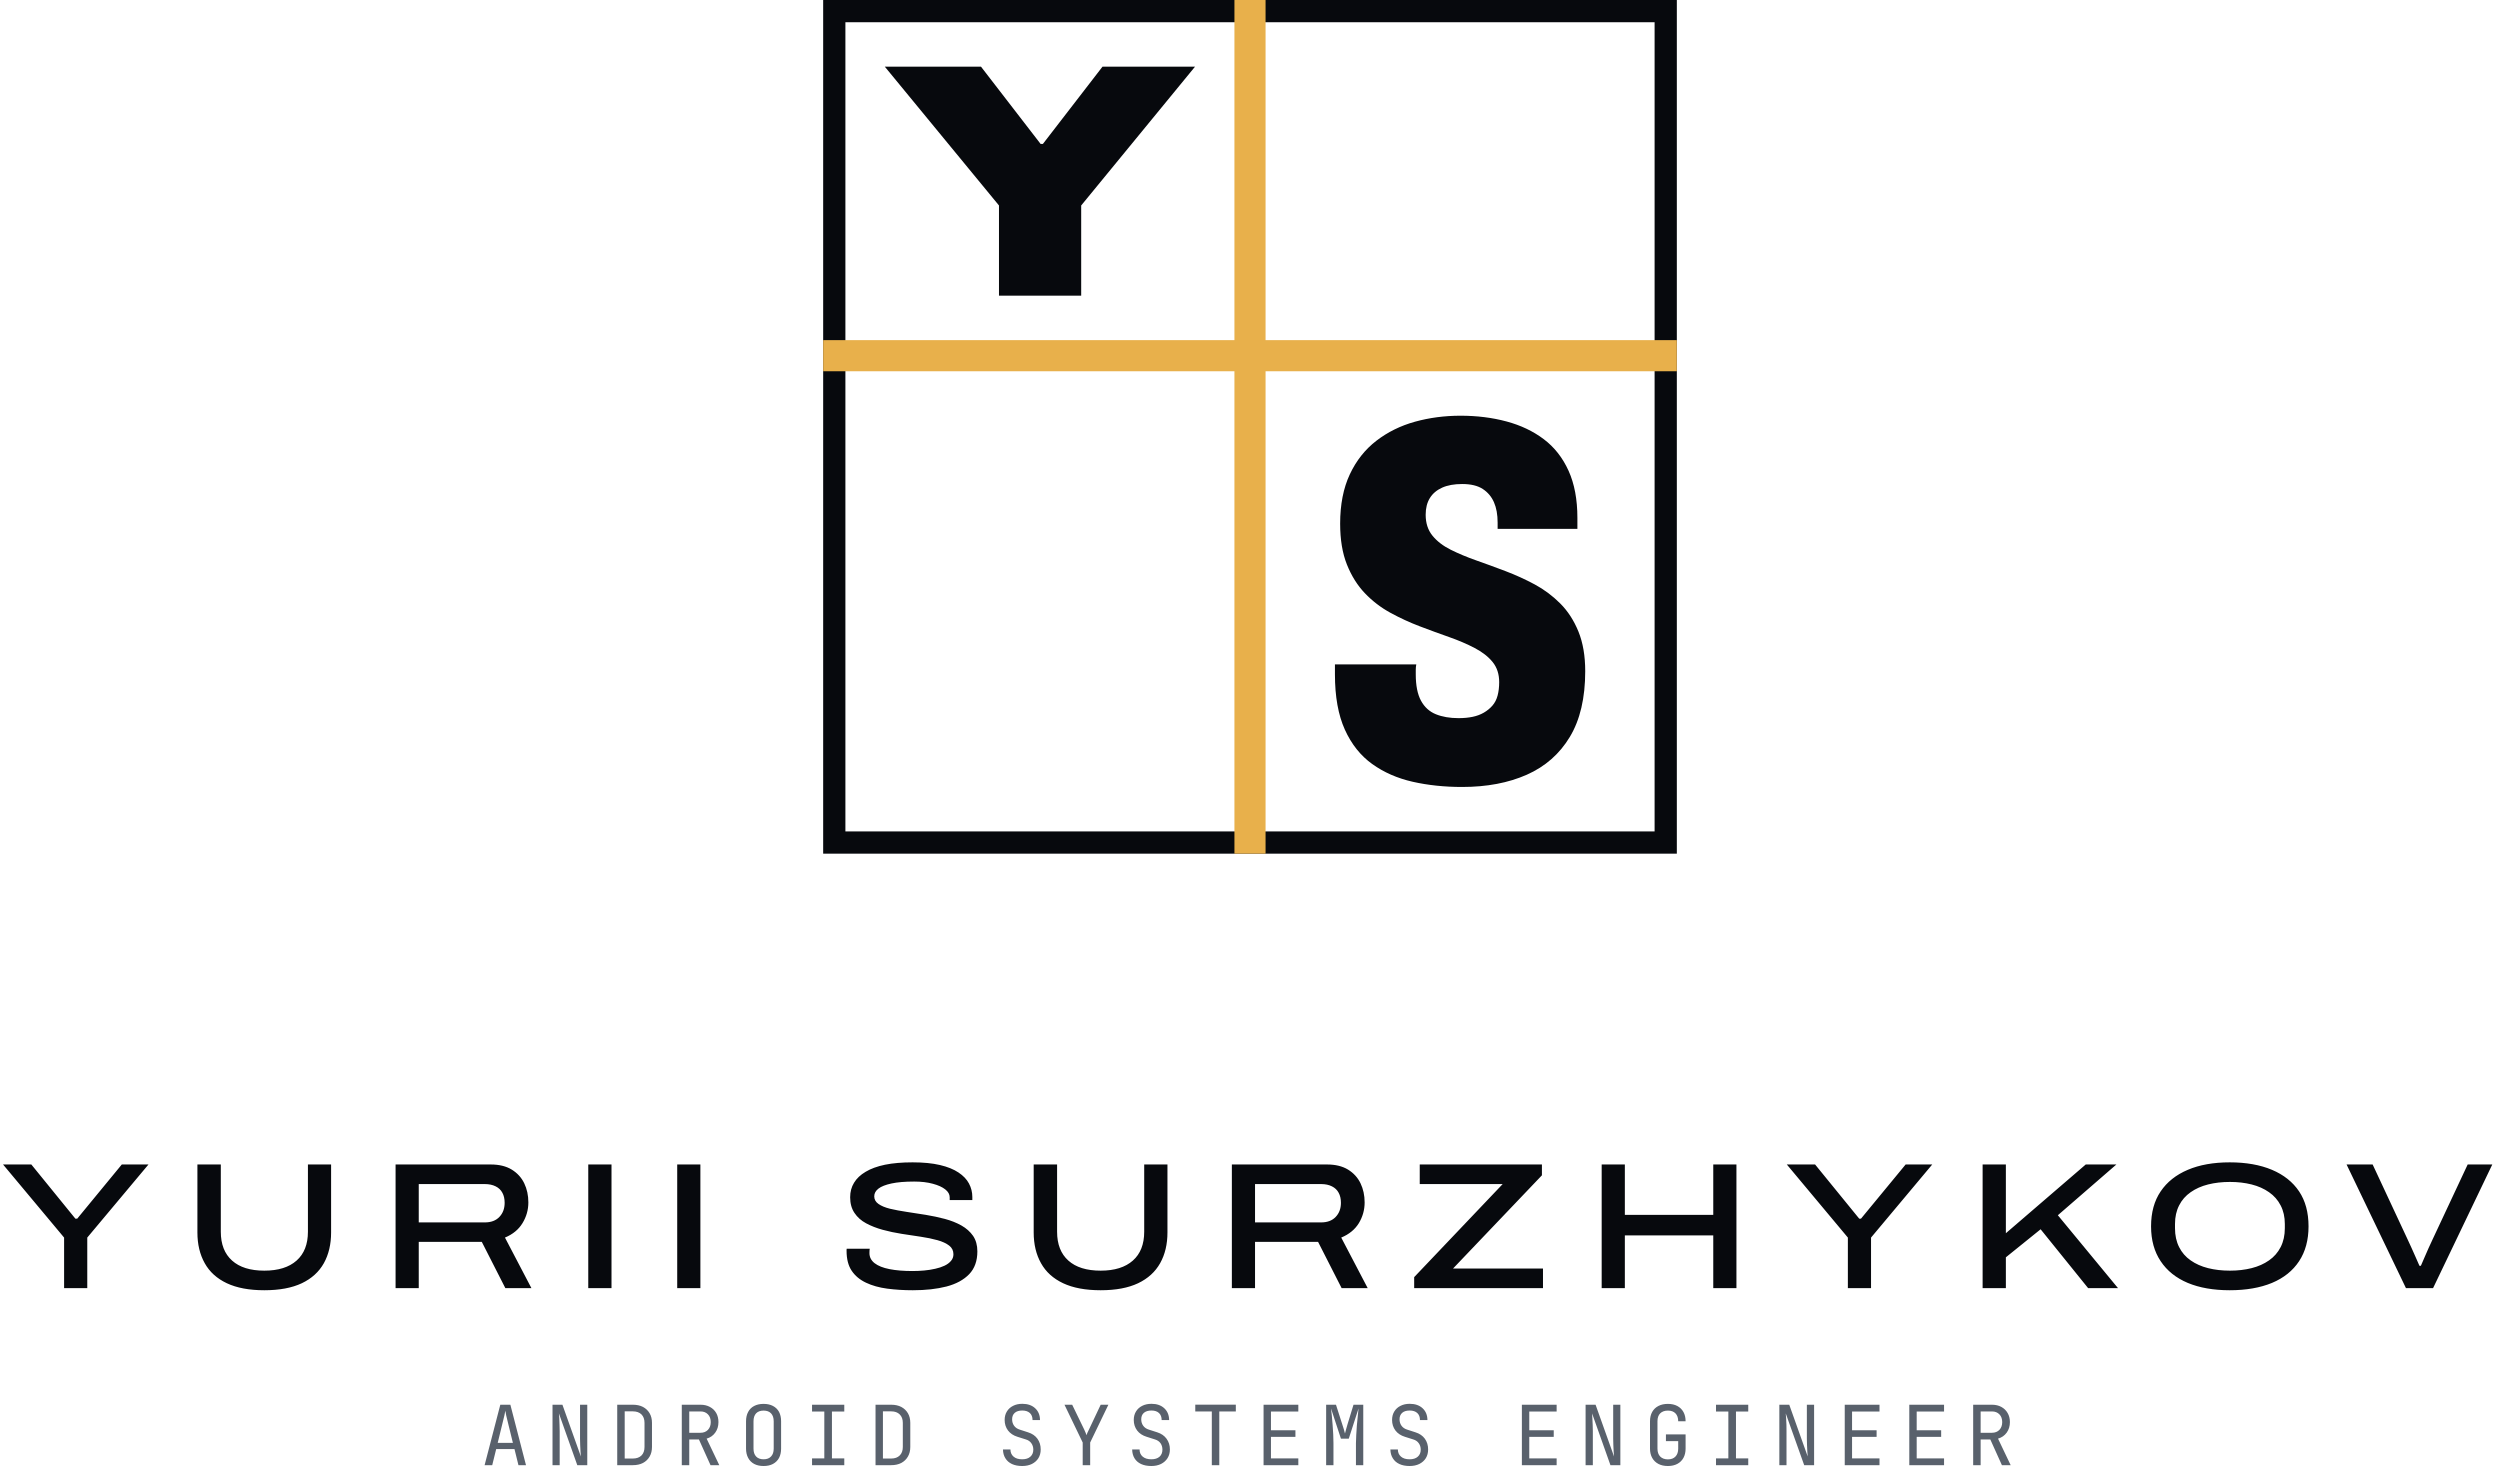
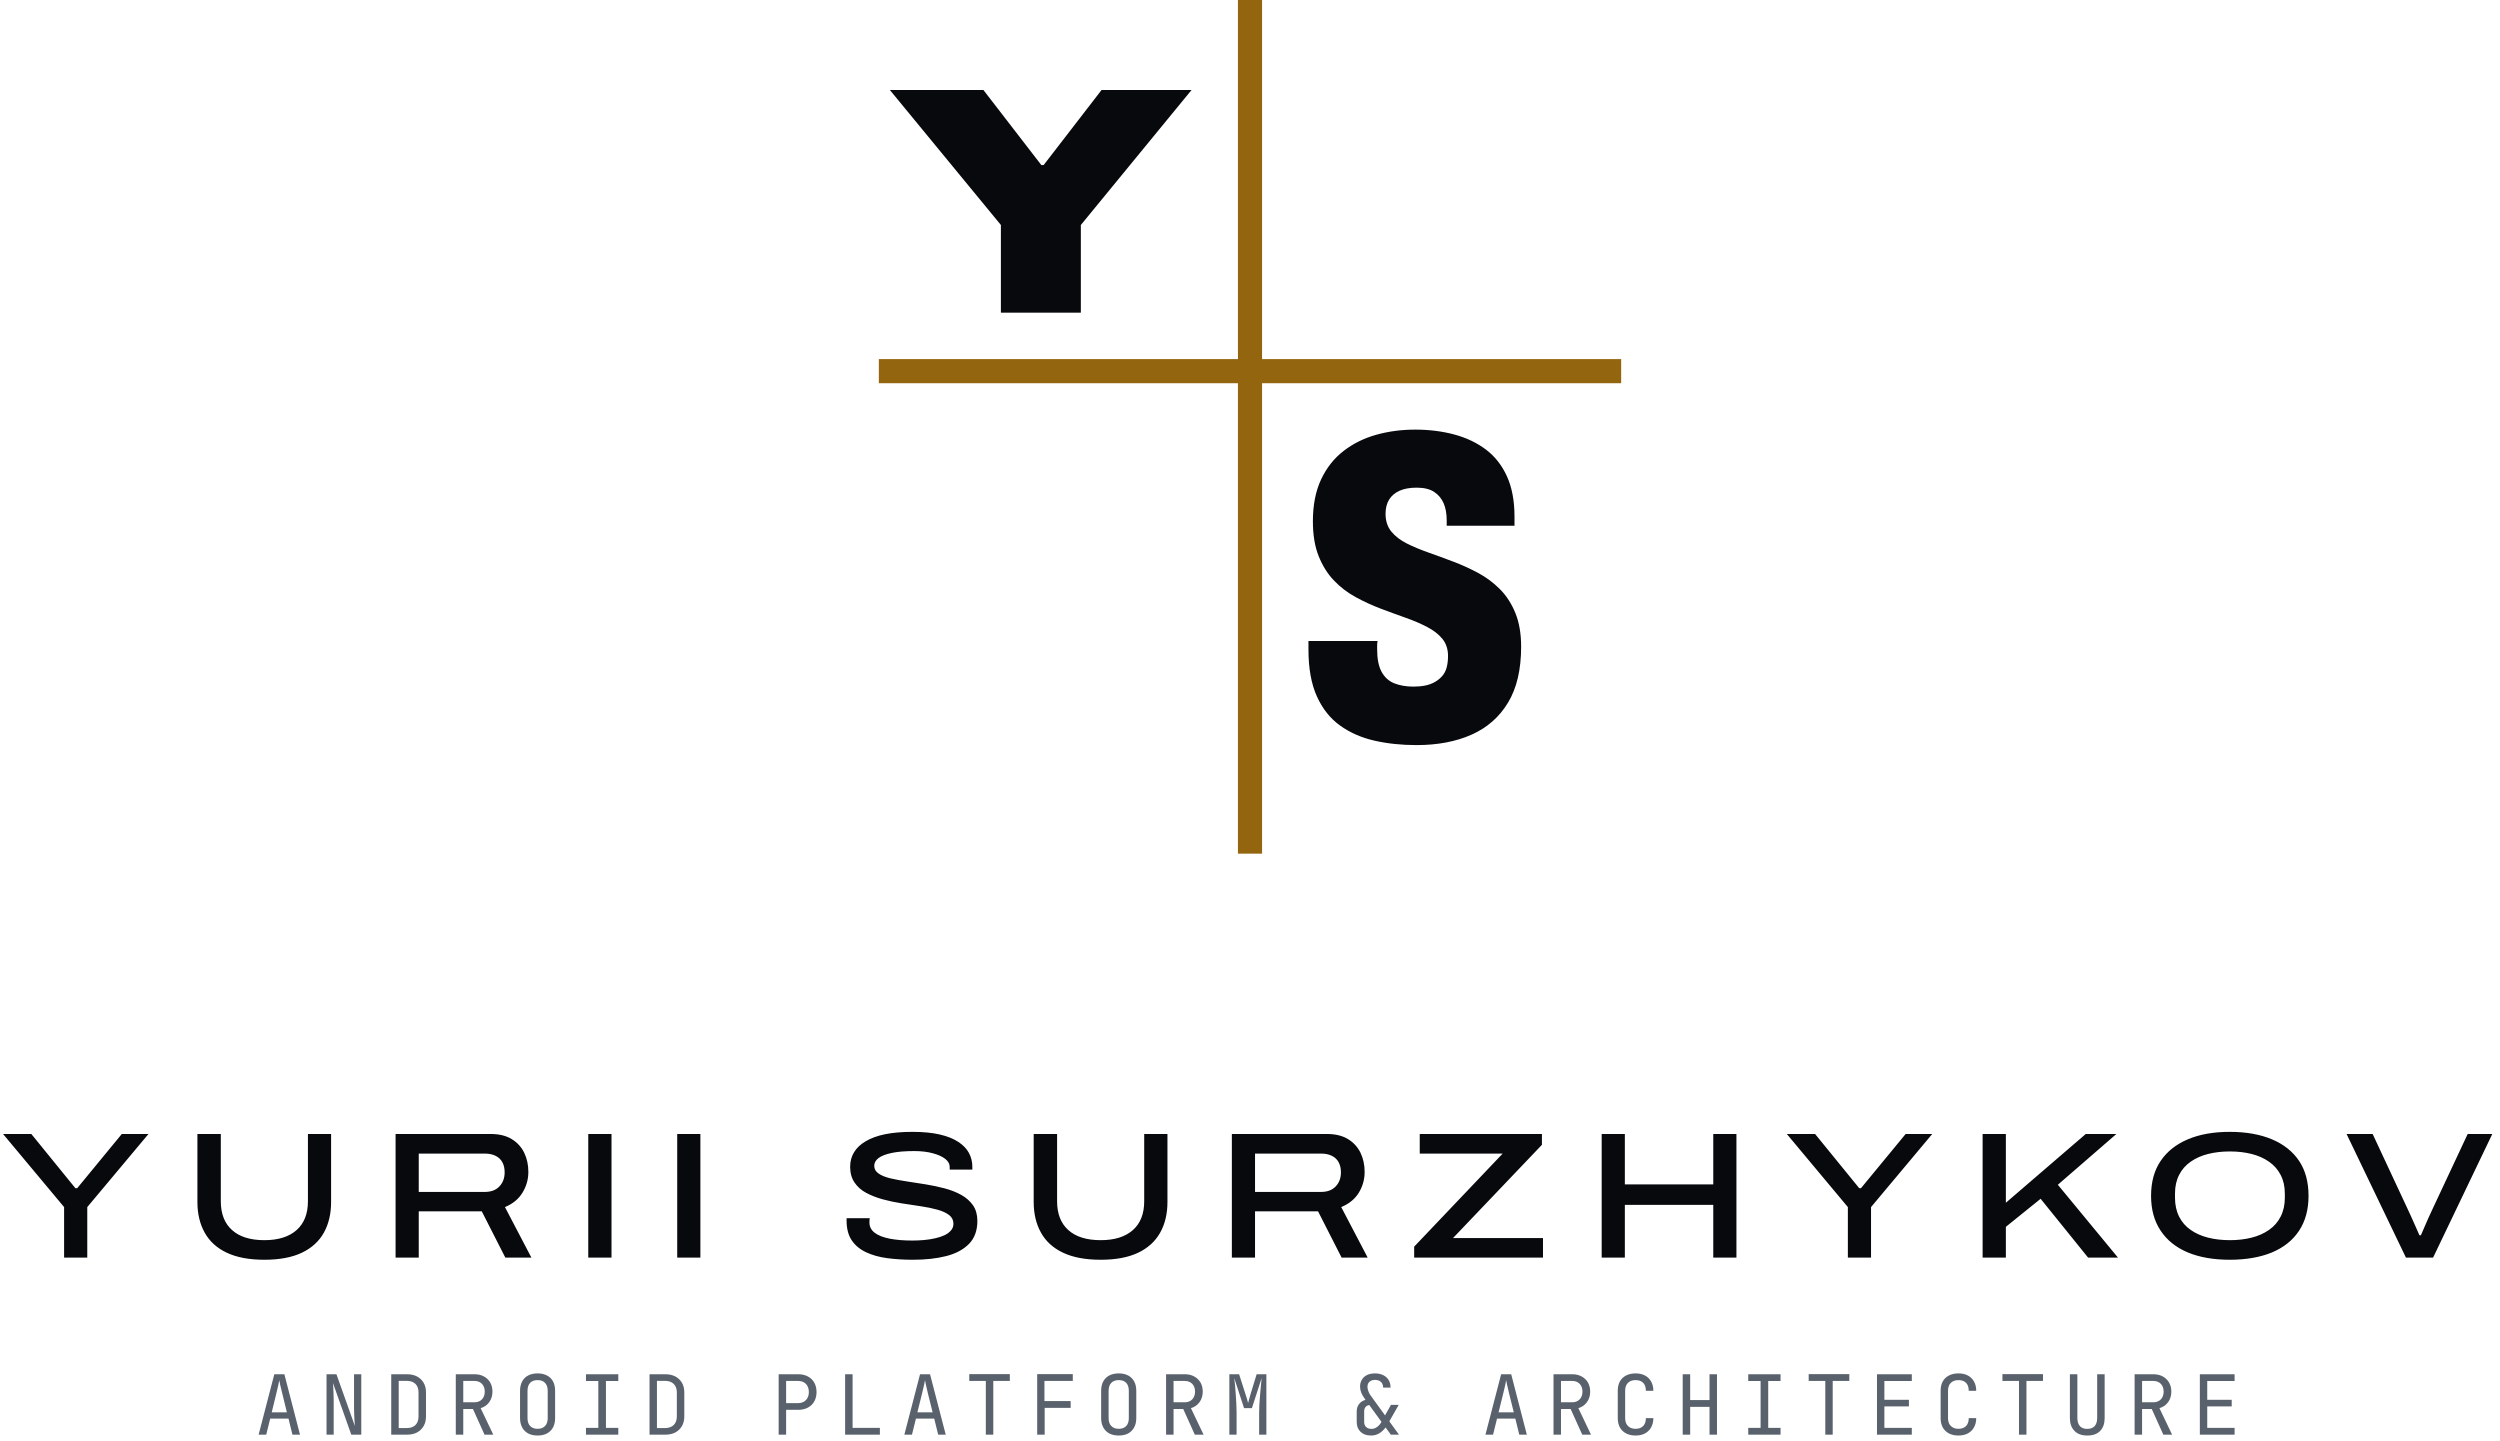
- <svg xmlns="http://www.w3.org/2000/svg" width="328" height="193" viewBox="0 0 328 193">
-   <g transform="translate(108 0) scale(1.166667)">
-     <rect x="1.25" y="1.25" width="93.5" height="93.5" fill="none" stroke="#07090D" stroke-width="2.5" />
-     <rect x="46.25" y="0" width="3.5" height="96" fill="#E8B04B" />
-     <rect x="0" y="38.25" width="96" height="3.5" fill="#E8B04B" />
-     <path d="M29.016 33.250L19.771 33.250L19.771 23.107L6.934 7.500L17.750 7.500L24.450 16.183L24.712 16.183L31.411 7.500L41.816 7.500L29.016 23.107" fill="#07090D" />
-     <path d="M71.860 88.500Q68.869 88.500 66.289 87.914Q63.709 87.327 61.745 85.920Q59.780 84.513 58.666 82.050Q57.552 79.587 57.552 75.834Q57.552 75.658 57.552 75.307Q57.552 74.955 57.552 74.720L66.699 74.720Q66.641 75.013 66.641 75.307Q66.641 75.600 66.641 75.834Q66.641 77.711 67.227 78.795Q67.814 79.880 68.898 80.320Q69.983 80.760 71.449 80.760Q72.329 80.760 73.032 80.613Q73.736 80.467 74.293 80.144Q74.850 79.822 75.261 79.353Q75.671 78.883 75.847 78.209Q76.023 77.535 76.023 76.714Q76.023 75.365 75.290 74.456Q74.557 73.547 73.267 72.873Q71.977 72.199 70.394 71.642Q68.810 71.085 67.110 70.440Q65.409 69.795 63.797 68.915Q62.184 68.035 60.924 66.716Q59.663 65.397 58.901 63.491Q58.138 61.585 58.138 58.888Q58.138 55.663 59.223 53.347Q60.308 51.031 62.214 49.565Q64.119 48.099 66.553 47.424Q68.986 46.750 71.684 46.750Q74.440 46.750 76.844 47.395Q79.248 48.040 81.036 49.389Q82.825 50.737 83.822 52.936Q84.818 55.135 84.818 58.243L84.818 59.474L75.847 59.474L75.847 58.771Q75.847 57.422 75.436 56.484Q75.026 55.546 74.176 54.989Q73.325 54.432 71.860 54.432Q70.511 54.432 69.602 54.842Q68.693 55.252 68.224 56.015Q67.755 56.777 67.755 57.891Q67.755 59.298 68.517 60.237Q69.279 61.175 70.570 61.820Q71.860 62.465 73.443 63.022Q75.026 63.579 76.726 64.224Q78.427 64.869 80.010 65.719Q81.593 66.570 82.883 67.860Q84.173 69.150 84.936 71.026Q85.698 72.902 85.698 75.482Q85.698 79.998 83.968 82.871Q82.238 85.744 79.131 87.122Q76.023 88.500 71.860 88.500" fill="#07090D" />
+ <svg xmlns="http://www.w3.org/2000/svg" width="328" height="189" viewBox="0 0 328 189">
+   <g transform="translate(115.3043 0) scale(1.217391)">
+     <rect x="38.7" y="0" width="2.6" height="92" fill="#94650F" />
+     <rect x="0" y="38.7" width="80" height="2.6" fill="#94650F" />
+     <path d="M21.770 33.700L13.153 33.700L13.153 24.247L1.188 9.700L11.270 9.700L17.514 17.793L17.758 17.793L24.002 9.700L33.700 9.700L21.770 24.247 M57.952 80.300Q55.516 80.300 53.415 79.822Q51.314 79.345 49.714 78.199Q48.115 77.053 47.207 75.047Q46.300 73.042 46.300 69.985Q46.300 69.842 46.300 69.556Q46.300 69.269 46.300 69.078L53.749 69.078Q53.702 69.317 53.702 69.556Q53.702 69.794 53.702 69.985Q53.702 71.513 54.179 72.397Q54.657 73.280 55.540 73.638Q56.424 73.997 57.617 73.997Q58.334 73.997 58.907 73.877Q59.480 73.758 59.933 73.495Q60.387 73.233 60.721 72.851Q61.056 72.469 61.199 71.919Q61.342 71.370 61.342 70.702Q61.342 69.603 60.745 68.863Q60.148 68.123 59.098 67.574Q58.047 67.025 56.758 66.571Q55.469 66.117 54.084 65.592Q52.699 65.067 51.386 64.351Q50.072 63.634 49.046 62.560Q48.019 61.485 47.398 59.933Q46.778 58.381 46.778 56.185Q46.778 53.558 47.661 51.672Q48.544 49.786 50.096 48.592Q51.648 47.398 53.630 46.849Q55.612 46.300 57.808 46.300Q60.053 46.300 62.011 46.825Q63.969 47.351 65.425 48.449Q66.881 49.547 67.693 51.338Q68.505 53.129 68.505 55.660L68.505 56.662L61.199 56.662L61.199 56.089Q61.199 54.991 60.865 54.227Q60.530 53.463 59.838 53.009Q59.146 52.556 57.952 52.556Q56.853 52.556 56.113 52.890Q55.373 53.224 54.991 53.845Q54.609 54.466 54.609 55.373Q54.609 56.519 55.230 57.283Q55.851 58.047 56.901 58.572Q57.952 59.098 59.241 59.551Q60.530 60.005 61.915 60.530Q63.300 61.056 64.589 61.748Q65.879 62.440 66.929 63.491Q67.980 64.542 68.601 66.070Q69.221 67.598 69.221 69.699Q69.221 73.376 67.813 75.716Q66.404 78.056 63.873 79.178Q61.342 80.300 57.952 80.300" fill="#07090D" />
  </g>
-   <path d="M11.45 169L8.41 169L8.41 162.37L0.40 152.78L4.11 152.78L9.89 159.89L10.13 159.89L15.98 152.78L19.48 152.78L11.45 162.37M34.68 169.28Q31.71 169.28 29.76 168.36Q27.81 167.44 26.86 165.73Q25.90 164.02 25.90 161.70L25.90 152.78L28.97 152.78L28.97 161.61Q28.97 164.07 30.45 165.39Q31.92 166.71 34.68 166.71Q37.42 166.71 38.91 165.39Q40.40 164.07 40.40 161.61L40.40 152.78L43.44 152.78L43.44 161.70Q43.44 164.02 42.49 165.73Q41.53 167.44 39.60 168.36Q37.66 169.28 34.68 169.28M54.94 169L51.90 169L51.90 152.78L64.39 152.78Q66.04 152.78 67.14 153.45Q68.24 154.13 68.78 155.25Q69.32 156.37 69.32 157.76Q69.32 159.22 68.55 160.48Q67.79 161.73 66.25 162.37L69.72 169L66.30 169L63.21 162.93L54.94 162.93L54.94 169M54.94 155.35L54.94 160.38L63.61 160.38Q64.84 160.38 65.52 159.66Q66.21 158.94 66.21 157.81Q66.21 157.03 65.91 156.49Q65.62 155.94 65.03 155.65Q64.43 155.35 63.61 155.35M80.23 169L77.18 169L77.18 152.78L80.23 152.78M91.89 169L88.85 169L88.85 152.78L91.89 152.78M119.76 169.28Q117.98 169.28 116.40 169.07Q114.82 168.86 113.62 168.29Q112.41 167.72 111.74 166.72Q111.07 165.72 111.07 164.11Q111.07 164.04 111.07 163.96Q111.07 163.88 111.09 163.83L114.11 163.83Q114.09 163.92 114.08 164.07Q114.07 164.21 114.07 164.40Q114.07 165.20 114.75 165.73Q115.43 166.26 116.71 166.51Q117.98 166.76 119.71 166.76Q120.49 166.76 121.25 166.69Q122.02 166.62 122.71 166.46Q123.39 166.31 123.92 166.06Q124.45 165.81 124.77 165.43Q125.09 165.06 125.09 164.56Q125.09 163.85 124.53 163.42Q123.96 162.98 122.99 162.71Q122.02 162.44 120.81 162.26Q119.59 162.08 118.30 161.88Q117.02 161.68 115.81 161.35Q114.61 161.02 113.64 160.50Q112.67 159.98 112.11 159.14Q111.54 158.30 111.54 157.08Q111.54 156.01 112.05 155.18Q112.55 154.34 113.57 153.74Q114.58 153.13 116.12 152.81Q117.65 152.50 119.73 152.50Q121.83 152.50 123.32 152.85Q124.81 153.20 125.75 153.83Q126.70 154.46 127.13 155.28Q127.57 156.11 127.57 157.05L127.57 157.45L124.60 157.45L124.60 157.08Q124.60 156.51 124.02 156.05Q123.44 155.59 122.39 155.31Q121.34 155.02 119.94 155.02Q118.13 155.02 116.97 155.27Q115.81 155.52 115.26 155.94Q114.70 156.37 114.70 156.96Q114.70 157.57 115.26 157.96Q115.81 158.35 116.78 158.59Q117.75 158.82 118.96 159Q120.18 159.18 121.47 159.39Q122.75 159.60 123.96 159.92Q125.16 160.24 126.13 160.78Q127.10 161.33 127.67 162.15Q128.23 162.98 128.23 164.18Q128.23 166.05 127.16 167.17Q126.08 168.29 124.18 168.79Q122.28 169.28 119.76 169.28M144.41 169.28Q141.43 169.28 139.48 168.36Q137.53 167.44 136.58 165.73Q135.62 164.02 135.62 161.70L135.62 152.78L138.69 152.78L138.69 161.61Q138.69 164.07 140.17 165.39Q141.64 166.71 144.41 166.71Q147.14 166.71 148.63 165.39Q150.12 164.07 150.12 161.61L150.12 152.78L153.17 152.78L153.17 161.70Q153.17 164.02 152.21 165.73Q151.25 167.44 149.32 168.36Q147.38 169.28 144.41 169.28M164.66 169L161.62 169L161.62 152.78L174.11 152.78Q175.76 152.78 176.86 153.45Q177.96 154.13 178.50 155.25Q179.04 156.37 179.04 157.76Q179.04 159.22 178.28 160.48Q177.51 161.73 175.97 162.37L179.44 169L176.02 169L172.93 162.93L164.66 162.93L164.66 169M164.66 155.35L164.66 160.38L173.33 160.38Q174.56 160.38 175.24 159.66Q175.93 158.94 175.93 157.81Q175.93 157.03 175.63 156.49Q175.34 155.94 174.75 155.65Q174.16 155.35 173.33 155.35M202.44 169L185.54 169L185.54 167.56L197.15 155.35L186.27 155.35L186.27 152.78L202.30 152.78L202.30 154.20L190.64 166.43L202.44 166.43M213.18 169L210.14 169L210.14 152.78L213.18 152.78L213.18 159.39L224.78 159.39L224.78 152.78L227.82 152.78L227.82 169L224.78 169L224.78 162.08L213.18 162.08M245.48 169L242.44 169L242.44 162.37L234.43 152.78L238.14 152.78L243.93 159.89L244.16 159.89L250.02 152.78L253.51 152.78L245.48 162.37M263.17 169L260.12 169L260.12 152.78L263.17 152.78L263.17 161.80L273.65 152.78L277.67 152.78L269.99 159.44L277.88 169L273.96 169L267.73 161.28L263.17 164.96M292.54 169.28Q289.35 169.28 287.04 168.32Q284.73 167.35 283.48 165.47Q282.22 163.59 282.22 160.90Q282.22 158.16 283.48 156.31Q284.73 154.46 287.04 153.48Q289.35 152.50 292.54 152.50Q295.75 152.50 298.08 153.48Q300.40 154.46 301.64 156.31Q302.88 158.16 302.88 160.90Q302.88 163.59 301.64 165.47Q300.40 167.35 298.08 168.32Q295.75 169.28 292.54 169.28M292.57 166.71Q294.10 166.71 295.41 166.38Q296.72 166.05 297.70 165.36Q298.68 164.68 299.22 163.62Q299.77 162.55 299.77 161.14L299.77 160.59Q299.77 159.20 299.22 158.15Q298.68 157.10 297.70 156.42Q296.72 155.73 295.41 155.40Q294.10 155.07 292.57 155.07Q291.01 155.07 289.70 155.40Q288.39 155.73 287.41 156.42Q286.43 157.10 285.90 158.15Q285.36 159.20 285.36 160.59L285.36 161.14Q285.36 162.55 285.90 163.62Q286.43 164.68 287.41 165.36Q288.39 166.05 289.70 166.38Q291.01 166.71 292.57 166.71M319.22 169L315.66 169L307.87 152.78L311.29 152.78L315.85 162.55Q316.11 163.07 316.39 163.72Q316.67 164.37 316.96 165Q317.24 165.62 317.43 166.07L317.62 166.07Q317.81 165.65 318.07 165.03Q318.32 164.42 318.62 163.77Q318.92 163.12 319.17 162.58L323.76 152.78L326.99 152.78" fill="#07090D" />
-   <path d="M64.58 192.23L63.58 192.23L65.64 184.30L66.96 184.30L69.01 192.23L68.02 192.23L67.50 190.12L65.10 190.12L64.58 192.23M65.90 186.84L65.30 189.30L67.29 189.30L66.69 186.85Q66.51 186.16 66.41 185.69Q66.32 185.22 66.30 185.08Q66.27 185.22 66.18 185.69Q66.08 186.16 65.90 186.84M73.43 192.23L72.49 192.23L72.49 184.30L73.79 184.30L76.21 191.09Q76.19 190.82 76.16 190.42Q76.14 190.02 76.12 189.58Q76.10 189.14 76.10 188.75L76.10 184.30L77.05 184.30L77.05 192.23L75.74 192.23L73.33 185.44Q73.36 185.70 73.38 186.10Q73.40 186.49 73.41 186.93Q73.43 187.37 73.43 187.78M83.03 192.23L80.98 192.23L80.98 184.30L83.03 184.30Q83.80 184.30 84.36 184.59Q84.92 184.89 85.23 185.42Q85.54 185.95 85.54 186.68L85.54 189.84Q85.54 190.57 85.23 191.10Q84.92 191.64 84.36 191.94Q83.80 192.23 83.03 192.23M81.96 185.17L81.96 191.36L83.03 191.36Q83.75 191.36 84.16 190.96Q84.56 190.56 84.56 189.84L84.56 186.68Q84.56 185.97 84.16 185.57Q83.75 185.17 83.03 185.17M90.43 192.23L89.45 192.23L89.45 184.30L91.91 184.30Q92.61 184.30 93.14 184.59Q93.68 184.88 93.97 185.39Q94.26 185.90 94.26 186.58Q94.26 187.38 93.84 187.96Q93.43 188.54 92.71 188.75L94.37 192.23L93.22 192.23L91.70 188.86L90.43 188.86L90.43 192.23M90.43 185.18L90.43 187.98L91.91 187.98Q92.51 187.98 92.88 187.60Q93.25 187.21 93.25 186.58Q93.25 185.94 92.88 185.56Q92.51 185.18 91.91 185.18M100.18 192.34Q99.47 192.34 98.95 192.07Q98.43 191.79 98.16 191.28Q97.88 190.76 97.88 190.06L97.88 186.47Q97.88 185.76 98.16 185.24Q98.43 184.73 98.95 184.46Q99.47 184.19 100.18 184.19Q100.90 184.19 101.41 184.46Q101.93 184.73 102.21 185.24Q102.48 185.76 102.48 186.46L102.48 190.06Q102.48 190.76 102.21 191.28Q101.93 191.79 101.41 192.07Q100.90 192.34 100.18 192.34M100.18 191.46Q100.82 191.46 101.16 191.09Q101.51 190.73 101.51 190.06L101.51 186.47Q101.51 185.80 101.16 185.43Q100.82 185.07 100.18 185.07Q99.55 185.07 99.20 185.43Q98.86 185.80 98.86 186.47L98.86 190.06Q98.86 190.73 99.20 191.09Q99.55 191.46 100.18 191.46M110.77 192.23L106.54 192.23L106.54 191.34L108.15 191.34L108.15 185.19L106.54 185.19L106.54 184.30L110.77 184.30L110.77 185.19L109.15 185.19L109.15 191.34L110.77 191.34M116.92 192.23L114.87 192.23L114.87 184.30L116.92 184.30Q117.69 184.30 118.25 184.59Q118.81 184.89 119.12 185.42Q119.43 185.95 119.43 186.68L119.43 189.84Q119.43 190.57 119.12 191.10Q118.81 191.64 118.25 191.94Q117.69 192.23 116.92 192.23M115.84 185.17L115.84 191.36L116.92 191.36Q117.64 191.36 118.04 190.96Q118.45 190.56 118.45 189.84L118.45 186.68Q118.45 185.97 118.04 185.57Q117.64 185.17 116.92 185.17M134.11 192.34Q133.33 192.34 132.77 192.08Q132.21 191.82 131.91 191.33Q131.60 190.84 131.59 190.17L132.57 190.17Q132.57 190.76 132.98 191.11Q133.38 191.46 134.11 191.46Q134.80 191.46 135.18 191.12Q135.57 190.78 135.57 190.19Q135.57 189.71 135.31 189.35Q135.06 188.99 134.58 188.85L133.50 188.51Q132.69 188.26 132.25 187.68Q131.81 187.09 131.81 186.30Q131.81 185.66 132.10 185.19Q132.39 184.71 132.91 184.45Q133.43 184.18 134.13 184.18Q135.18 184.18 135.81 184.76Q136.44 185.34 136.45 186.31L135.47 186.31Q135.47 185.72 135.12 185.39Q134.76 185.06 134.12 185.06Q133.49 185.06 133.14 185.36Q132.79 185.67 132.79 186.21Q132.79 186.70 133.05 187.06Q133.31 187.42 133.80 187.57L134.88 187.92Q135.68 188.17 136.11 188.76Q136.54 189.36 136.54 190.17Q136.54 190.82 136.24 191.31Q135.94 191.79 135.39 192.07Q134.84 192.34 134.11 192.34M143.03 192.23L142.05 192.23L142.05 189.26L139.66 184.30L140.67 184.30L142.25 187.56Q142.38 187.83 142.45 188.02Q142.53 188.21 142.55 188.30Q142.57 188.21 142.65 188.02Q142.74 187.83 142.87 187.56L144.41 184.30L145.42 184.30L143.03 189.26M151.06 192.34Q150.27 192.34 149.71 192.08Q149.15 191.82 148.85 191.33Q148.55 190.84 148.54 190.17L149.51 190.17Q149.51 190.76 149.92 191.11Q150.33 191.46 151.06 191.46Q151.74 191.46 152.13 191.12Q152.51 190.78 152.51 190.19Q152.51 189.71 152.26 189.35Q152 188.99 151.52 188.85L150.45 188.51Q149.63 188.26 149.19 187.68Q148.75 187.09 148.75 186.30Q148.75 185.66 149.04 185.19Q149.33 184.71 149.85 184.45Q150.37 184.18 151.08 184.18Q152.12 184.18 152.75 184.76Q153.38 185.34 153.39 186.31L152.41 186.31Q152.41 185.72 152.06 185.39Q151.71 185.06 151.07 185.06Q150.44 185.06 150.08 185.36Q149.73 185.67 149.73 186.21Q149.73 186.70 149.99 187.06Q150.25 187.42 150.74 187.57L151.83 187.92Q152.62 188.17 153.05 188.76Q153.49 189.36 153.49 190.17Q153.49 190.82 153.18 191.31Q152.88 191.79 152.33 192.07Q151.78 192.34 151.06 192.34M159.97 192.23L158.99 192.23L158.99 185.18L156.82 185.18L156.82 184.29L162.14 184.29L162.14 185.18L159.97 185.18M170.34 192.23L165.78 192.23L165.78 184.30L170.34 184.30L170.34 185.19L166.75 185.19L166.75 187.65L169.96 187.65L169.96 188.52L166.75 188.52L166.75 191.34L170.34 191.34M174.95 192.23L173.99 192.23L173.99 184.30L175.28 184.30L176.10 186.86Q176.22 187.21 176.32 187.55Q176.42 187.90 176.46 188.08Q176.51 187.90 176.60 187.55Q176.69 187.21 176.80 186.85L177.58 184.30L178.86 184.30L178.86 192.23L177.90 192.23L177.90 189.35Q177.90 188.87 177.94 188.26Q177.97 187.66 178.02 187.02Q178.08 186.39 178.14 185.80Q178.20 185.22 178.24 184.79L176.96 188.75L175.93 188.75L174.63 184.79Q174.69 185.21 174.74 185.77Q174.80 186.33 174.84 186.96Q174.88 187.58 174.92 188.20Q174.95 188.82 174.95 189.35M184.94 192.34Q184.16 192.34 183.60 192.08Q183.04 191.82 182.74 191.33Q182.43 190.84 182.42 190.17L183.40 190.17Q183.40 190.76 183.81 191.11Q184.21 191.46 184.94 191.46Q185.63 191.46 186.01 191.12Q186.40 190.78 186.40 190.19Q186.40 189.71 186.14 189.35Q185.89 188.99 185.41 188.85L184.33 188.51Q183.52 188.26 183.08 187.68Q182.64 187.09 182.64 186.30Q182.64 185.66 182.93 185.19Q183.22 184.71 183.74 184.45Q184.26 184.18 184.96 184.18Q186.01 184.18 186.64 184.76Q187.27 185.34 187.28 186.31L186.30 186.31Q186.30 185.72 185.95 185.39Q185.59 185.06 184.95 185.06Q184.32 185.06 183.97 185.36Q183.62 185.67 183.62 186.21Q183.62 186.70 183.88 187.06Q184.14 187.42 184.63 187.57L185.71 187.92Q186.51 188.17 186.94 188.76Q187.37 189.36 187.37 190.17Q187.37 190.82 187.07 191.31Q186.77 191.79 186.22 192.07Q185.67 192.34 184.94 192.34M204.23 192.23L199.67 192.23L199.67 184.30L204.23 184.30L204.23 185.19L200.64 185.19L200.64 187.65L203.85 187.65L203.85 188.52L200.64 188.52L200.64 191.34L204.23 191.34M208.98 192.23L208.03 192.23L208.03 184.30L209.34 184.30L211.76 191.09Q211.74 190.82 211.71 190.42Q211.68 190.02 211.67 189.58Q211.65 189.14 211.65 188.75L211.65 184.30L212.59 184.30L212.59 192.23L211.29 192.23L208.88 185.44Q208.90 185.70 208.92 186.10Q208.95 186.49 208.96 186.93Q208.98 187.37 208.98 187.78M218.83 192.34Q218.11 192.34 217.59 192.07Q217.06 191.79 216.77 191.28Q216.48 190.76 216.48 190.06L216.48 186.47Q216.48 185.76 216.77 185.24Q217.06 184.73 217.59 184.46Q218.11 184.19 218.83 184.19Q219.55 184.19 220.07 184.47Q220.59 184.75 220.87 185.26Q221.15 185.77 221.15 186.47L220.18 186.47Q220.18 185.80 219.82 185.43Q219.47 185.07 218.83 185.07Q218.19 185.07 217.82 185.43Q217.46 185.79 217.46 186.46L217.46 190.06Q217.46 190.73 217.82 191.10Q218.19 191.47 218.83 191.47Q219.47 191.47 219.82 191.10Q220.18 190.73 220.18 190.06L220.18 189.08L218.57 189.08L218.57 188.19L221.15 188.19L221.15 190.06Q221.15 190.75 220.87 191.27Q220.59 191.78 220.07 192.06Q219.55 192.34 218.83 192.34M229.37 192.23L225.14 192.23L225.14 191.34L226.76 191.34L226.76 185.19L225.14 185.19L225.14 184.30L229.37 184.30L229.37 185.19L227.76 185.19L227.76 191.34L229.37 191.34M234.39 192.23L233.45 192.23L233.45 184.30L234.75 184.30L237.17 191.09Q237.15 190.82 237.12 190.42Q237.10 190.02 237.08 189.58Q237.06 189.14 237.06 188.75L237.06 184.30L238.01 184.30L238.01 192.23L236.71 192.23L234.29 185.44Q234.32 185.70 234.34 186.10Q234.36 186.49 234.38 186.93Q234.39 187.37 234.39 187.78M246.59 192.23L242.03 192.23L242.03 184.30L246.59 184.30L246.59 185.19L242.99 185.19L242.99 187.65L246.21 187.65L246.21 188.52L242.99 188.52L242.99 191.34L246.59 191.34M255.06 192.23L250.50 192.23L250.50 184.30L255.06 184.30L255.06 185.19L251.47 185.19L251.47 187.65L254.68 187.65L254.68 188.52L251.47 188.52L251.47 191.34L255.06 191.34M259.86 192.23L258.88 192.23L258.88 184.30L261.34 184.30Q262.05 184.30 262.58 184.59Q263.11 184.88 263.40 185.39Q263.70 185.90 263.70 186.58Q263.70 187.38 263.28 187.96Q262.86 188.54 262.14 188.75L263.80 192.23L262.65 192.23L261.13 188.86L259.86 188.86L259.86 192.23M259.86 185.18L259.86 187.98L261.34 187.98Q261.95 187.98 262.32 187.60Q262.69 187.21 262.69 186.58Q262.69 185.94 262.32 185.56Q261.95 185.18 261.34 185.18" fill="#59616C" />
+   <path d="M11.45 165L8.41 165L8.41 158.37L0.40 148.78L4.11 148.78L9.89 155.89L10.13 155.89L15.98 148.78L19.48 148.78L11.45 158.37M34.68 165.28Q31.71 165.28 29.76 164.36Q27.81 163.44 26.86 161.73Q25.90 160.02 25.90 157.70L25.90 148.78L28.97 148.78L28.97 157.61Q28.97 160.07 30.45 161.39Q31.92 162.71 34.68 162.71Q37.42 162.71 38.91 161.39Q40.40 160.07 40.40 157.61L40.40 148.78L43.44 148.78L43.44 157.70Q43.44 160.02 42.49 161.73Q41.53 163.44 39.60 164.36Q37.66 165.28 34.68 165.28M54.94 165L51.90 165L51.90 148.78L64.39 148.78Q66.04 148.78 67.14 149.45Q68.24 150.13 68.78 151.25Q69.32 152.37 69.32 153.76Q69.32 155.22 68.55 156.48Q67.79 157.73 66.25 158.37L69.72 165L66.30 165L63.21 158.93L54.94 158.93L54.94 165M54.94 151.35L54.94 156.38L63.61 156.38Q64.84 156.38 65.52 155.66Q66.21 154.94 66.21 153.81Q66.21 153.03 65.91 152.49Q65.62 151.94 65.03 151.65Q64.43 151.35 63.61 151.35M80.23 165L77.18 165L77.18 148.78L80.23 148.78M91.89 165L88.85 165L88.85 148.78L91.89 148.78M119.76 165.28Q117.98 165.28 116.40 165.07Q114.82 164.86 113.62 164.29Q112.41 163.72 111.74 162.72Q111.07 161.72 111.07 160.11Q111.07 160.04 111.07 159.96Q111.07 159.88 111.09 159.83L114.11 159.83Q114.09 159.92 114.08 160.07Q114.07 160.21 114.07 160.40Q114.07 161.20 114.75 161.73Q115.43 162.26 116.71 162.51Q117.98 162.76 119.71 162.76Q120.49 162.76 121.25 162.69Q122.02 162.62 122.71 162.46Q123.39 162.31 123.92 162.06Q124.45 161.81 124.77 161.43Q125.09 161.06 125.09 160.56Q125.09 159.85 124.53 159.42Q123.96 158.98 122.99 158.71Q122.02 158.44 120.81 158.26Q119.59 158.08 118.30 157.88Q117.02 157.68 115.81 157.35Q114.61 157.02 113.64 156.50Q112.67 155.98 112.11 155.14Q111.54 154.30 111.54 153.08Q111.54 152.01 112.05 151.18Q112.55 150.34 113.57 149.74Q114.58 149.13 116.12 148.81Q117.65 148.50 119.73 148.50Q121.83 148.50 123.32 148.85Q124.81 149.20 125.75 149.83Q126.70 150.46 127.13 151.28Q127.57 152.11 127.57 153.05L127.57 153.45L124.60 153.45L124.60 153.08Q124.60 152.51 124.02 152.05Q123.44 151.59 122.39 151.31Q121.34 151.02 119.94 151.02Q118.13 151.02 116.97 151.27Q115.81 151.52 115.26 151.94Q114.70 152.37 114.70 152.96Q114.70 153.57 115.26 153.96Q115.81 154.35 116.78 154.59Q117.75 154.82 118.96 155Q120.18 155.18 121.47 155.39Q122.75 155.60 123.96 155.92Q125.16 156.24 126.13 156.78Q127.10 157.33 127.67 158.15Q128.23 158.98 128.23 160.18Q128.23 162.05 127.16 163.17Q126.08 164.29 124.18 164.79Q122.28 165.28 119.76 165.28M144.41 165.28Q141.43 165.28 139.48 164.36Q137.53 163.44 136.58 161.73Q135.62 160.02 135.62 157.70L135.62 148.78L138.69 148.78L138.69 157.61Q138.69 160.07 140.17 161.39Q141.64 162.71 144.41 162.71Q147.14 162.71 148.63 161.39Q150.12 160.07 150.12 157.61L150.12 148.78L153.17 148.78L153.17 157.70Q153.17 160.02 152.21 161.73Q151.25 163.44 149.32 164.36Q147.38 165.28 144.41 165.28M164.66 165L161.62 165L161.62 148.78L174.11 148.78Q175.76 148.78 176.86 149.45Q177.96 150.13 178.50 151.25Q179.04 152.37 179.04 153.76Q179.04 155.22 178.28 156.48Q177.51 157.73 175.97 158.37L179.44 165L176.02 165L172.93 158.93L164.66 158.93L164.66 165M164.66 151.35L164.66 156.38L173.33 156.38Q174.56 156.38 175.24 155.66Q175.93 154.94 175.93 153.81Q175.93 153.03 175.63 152.49Q175.34 151.94 174.75 151.65Q174.16 151.35 173.33 151.35M202.44 165L185.54 165L185.54 163.56L197.15 151.35L186.27 151.35L186.27 148.78L202.30 148.78L202.30 150.20L190.64 162.43L202.44 162.43M213.18 165L210.14 165L210.14 148.78L213.18 148.78L213.18 155.39L224.78 155.39L224.78 148.78L227.82 148.78L227.82 165L224.78 165L224.78 158.08L213.18 158.08M245.48 165L242.44 165L242.44 158.37L234.43 148.78L238.14 148.78L243.93 155.89L244.16 155.89L250.02 148.78L253.51 148.78L245.48 158.37M263.17 165L260.12 165L260.12 148.78L263.17 148.78L263.17 157.80L273.65 148.78L277.67 148.78L269.99 155.44L277.88 165L273.96 165L267.73 157.28L263.17 160.96M292.54 165.28Q289.35 165.28 287.04 164.32Q284.73 163.35 283.48 161.47Q282.22 159.59 282.22 156.90Q282.22 154.16 283.48 152.31Q284.73 150.46 287.04 149.48Q289.35 148.50 292.54 148.50Q295.75 148.50 298.08 149.48Q300.40 150.46 301.64 152.31Q302.88 154.16 302.88 156.90Q302.88 159.59 301.64 161.47Q300.40 163.35 298.08 164.32Q295.75 165.28 292.54 165.28M292.57 162.71Q294.10 162.71 295.41 162.38Q296.72 162.05 297.70 161.36Q298.68 160.68 299.22 159.62Q299.77 158.55 299.77 157.14L299.77 156.59Q299.77 155.20 299.22 154.15Q298.68 153.10 297.70 152.42Q296.72 151.73 295.41 151.40Q294.10 151.07 292.57 151.07Q291.01 151.07 289.70 151.40Q288.39 151.73 287.41 152.42Q286.43 153.10 285.90 154.15Q285.36 155.20 285.36 156.59L285.36 157.14Q285.36 158.55 285.90 159.62Q286.43 160.68 287.41 161.36Q288.39 162.05 289.70 162.38Q291.01 162.71 292.57 162.71M319.22 165L315.66 165L307.87 148.78L311.29 148.78L315.85 158.55Q316.11 159.07 316.39 159.72Q316.67 160.37 316.96 161Q317.24 161.62 317.43 162.07L317.62 162.07Q317.81 161.65 318.07 161.03Q318.32 160.42 318.62 159.77Q318.92 159.12 319.17 158.58L323.76 148.78L326.99 148.78" fill="#07090D" />
+   <path d="M34.93 188.23L33.93 188.23L35.99 180.30L37.31 180.30L39.36 188.23L38.37 188.23L37.85 186.12L35.45 186.12L34.93 188.23M36.25 182.84L35.65 185.30L37.64 185.30L37.04 182.85Q36.86 182.16 36.76 181.69Q36.67 181.22 36.64 181.08Q36.62 181.22 36.52 181.69Q36.43 182.16 36.25 182.84M43.78 188.23L42.84 188.23L42.84 180.30L44.14 180.30L46.56 187.09Q46.54 186.82 46.51 186.42Q46.48 186.02 46.47 185.58Q46.45 185.14 46.45 184.75L46.45 180.30L47.40 180.30L47.40 188.23L46.09 188.23L43.68 181.44Q43.70 181.70 43.73 182.10Q43.75 182.49 43.76 182.93Q43.78 183.37 43.78 183.78M53.38 188.23L51.33 188.23L51.33 180.30L53.38 180.30Q54.15 180.30 54.71 180.59Q55.27 180.89 55.58 181.42Q55.89 181.95 55.89 182.68L55.89 185.84Q55.89 186.57 55.58 187.10Q55.27 187.64 54.71 187.94Q54.15 188.23 53.38 188.23M52.31 181.17L52.31 187.36L53.38 187.36Q54.10 187.36 54.51 186.96Q54.91 186.56 54.91 185.84L54.91 182.68Q54.91 181.97 54.51 181.57Q54.10 181.17 53.38 181.17M60.78 188.23L59.80 188.23L59.80 180.30L62.25 180.30Q62.96 180.30 63.49 180.59Q64.03 180.88 64.32 181.39Q64.61 181.90 64.61 182.58Q64.61 183.38 64.19 183.96Q63.78 184.54 63.06 184.75L64.72 188.23L63.57 188.23L62.05 184.86L60.78 184.86L60.78 188.23M60.78 181.18L60.78 183.98L62.25 183.98Q62.86 183.98 63.23 183.60Q63.60 183.21 63.60 182.58Q63.60 181.94 63.23 181.56Q62.86 181.18 62.25 181.18M70.53 188.34Q69.81 188.34 69.30 188.07Q68.78 187.79 68.51 187.28Q68.23 186.76 68.23 186.06L68.23 182.47Q68.23 181.76 68.51 181.24Q68.78 180.73 69.30 180.46Q69.81 180.19 70.53 180.19Q71.25 180.19 71.76 180.46Q72.28 180.73 72.56 181.24Q72.83 181.76 72.83 182.46L72.83 186.06Q72.83 186.76 72.56 187.28Q72.28 187.79 71.76 188.07Q71.25 188.34 70.53 188.34M70.53 187.46Q71.17 187.46 71.51 187.09Q71.86 186.73 71.86 186.06L71.86 182.47Q71.86 181.80 71.51 181.43Q71.17 181.07 70.53 181.07Q69.90 181.07 69.55 181.43Q69.21 181.80 69.21 182.47L69.21 186.06Q69.21 186.73 69.55 187.09Q69.90 187.46 70.53 187.46M81.12 188.23L76.88 188.23L76.88 187.34L78.50 187.34L78.50 181.19L76.88 181.19L76.88 180.30L81.12 180.30L81.12 181.19L79.50 181.19L79.50 187.34L81.12 187.34M87.27 188.23L85.22 188.23L85.22 180.30L87.27 180.30Q88.04 180.30 88.60 180.59Q89.16 180.89 89.47 181.42Q89.78 181.95 89.78 182.68L89.78 185.84Q89.78 186.57 89.47 187.10Q89.16 187.64 88.60 187.94Q88.04 188.23 87.27 188.23M86.19 181.17L86.19 187.36L87.27 187.36Q87.98 187.36 88.39 186.96Q88.80 186.56 88.80 185.84L88.80 182.68Q88.80 181.97 88.39 181.57Q87.98 181.17 87.27 181.17M103.14 188.23L102.16 188.23L102.16 180.30L104.71 180.30Q105.45 180.30 105.99 180.59Q106.54 180.88 106.83 181.40Q107.13 181.92 107.13 182.64Q107.13 183.34 106.83 183.87Q106.54 184.39 105.99 184.68Q105.45 184.97 104.71 184.97L103.14 184.97L103.14 188.23M103.14 181.18L103.14 184.09L104.71 184.09Q105.35 184.09 105.74 183.69Q106.12 183.30 106.12 182.64Q106.12 181.96 105.74 181.57Q105.35 181.18 104.71 181.18M115.44 188.23L110.88 188.23L110.88 180.30L111.86 180.30L111.86 187.34L115.44 187.34M119.65 188.23L118.65 188.23L120.71 180.30L122.02 180.30L124.08 188.23L123.09 188.23L122.57 186.12L120.17 186.12L119.65 188.23M120.97 182.84L120.36 185.30L122.36 185.30L121.75 182.85Q121.58 182.16 121.48 181.69Q121.38 181.22 121.36 181.08Q121.34 181.22 121.24 181.69Q121.14 182.16 120.97 182.84M130.32 188.23L129.34 188.23L129.34 181.18L127.17 181.18L127.17 180.29L132.49 180.29L132.49 181.18L130.32 181.18M137.06 188.23L136.08 188.23L136.08 180.29L140.75 180.29L140.75 181.18L137.03 181.18L137.03 183.82L140.47 183.82L140.47 184.71L137.06 184.71M146.78 188.34Q146.06 188.34 145.54 188.07Q145.03 187.79 144.75 187.28Q144.47 186.76 144.47 186.06L144.47 182.47Q144.47 181.76 144.75 181.24Q145.03 180.73 145.54 180.46Q146.06 180.19 146.78 180.19Q147.49 180.19 148.01 180.46Q148.52 180.73 148.80 181.24Q149.08 181.76 149.08 182.46L149.08 186.06Q149.08 186.76 148.80 187.28Q148.52 187.79 148.01 188.07Q147.49 188.34 146.78 188.34M146.78 187.46Q147.42 187.46 147.76 187.09Q148.10 186.73 148.10 186.06L148.10 182.47Q148.10 181.80 147.76 181.43Q147.42 181.07 146.78 181.07Q146.15 181.07 145.80 181.43Q145.45 181.80 145.45 182.47L145.45 186.06Q145.45 186.73 145.80 187.09Q146.15 187.46 146.78 187.46M153.97 188.23L152.99 188.23L152.99 180.30L155.44 180.30Q156.15 180.30 156.68 180.59Q157.21 180.88 157.51 181.39Q157.80 181.90 157.80 182.58Q157.80 183.38 157.38 183.96Q156.96 184.54 156.25 184.75L157.91 188.23L156.76 188.23L155.24 184.86L153.97 184.86L153.97 188.23M153.97 181.18L153.97 183.98L155.44 183.98Q156.05 183.98 156.42 183.60Q156.79 183.21 156.79 182.58Q156.79 181.94 156.42 181.56Q156.05 181.18 155.44 181.18M162.24 188.23L161.29 188.23L161.29 180.30L162.57 180.30L163.39 182.86Q163.51 183.21 163.61 183.55Q163.71 183.90 163.75 184.08Q163.81 183.90 163.89 183.55Q163.98 183.21 164.09 182.85L164.87 180.30L166.15 180.30L166.15 188.23L165.20 188.23L165.20 185.35Q165.20 184.87 165.23 184.26Q165.26 183.66 165.32 183.02Q165.37 182.39 165.43 181.80Q165.49 181.22 165.53 180.79L164.25 184.75L163.22 184.75L161.93 180.79Q161.98 181.21 162.04 181.77Q162.09 182.33 162.13 182.96Q162.18 183.58 162.21 184.20Q162.24 184.82 162.24 185.35M179.90 188.34Q179.01 188.34 178.51 187.86Q178 187.38 178 186.55L178 185.19Q178 184.61 178.30 184.22Q178.60 183.82 179.15 183.66L179.08 183.55Q178.74 183.09 178.59 182.70Q178.44 182.31 178.44 181.92Q178.44 181.40 178.68 181.01Q178.92 180.61 179.36 180.40Q179.80 180.19 180.39 180.19Q181.02 180.19 181.48 180.42Q181.94 180.65 182.19 181.06Q182.44 181.47 182.44 182.05L181.47 182.05Q181.47 181.73 181.34 181.51Q181.21 181.28 180.97 181.16Q180.73 181.04 180.39 181.04Q180.10 181.04 179.88 181.15Q179.65 181.26 179.53 181.46Q179.41 181.66 179.41 181.94Q179.41 182.21 179.53 182.53Q179.64 182.84 179.85 183.12L181.72 185.70L182.49 184.32L183.51 184.32L182.28 186.48L183.55 188.23L182.48 188.23L181.79 187.28Q180.99 188.34 179.90 188.34M179.96 187.47Q180.33 187.47 180.67 187.22Q181.01 186.98 181.25 186.55L179.65 184.34Q179.32 184.39 179.15 184.61Q178.98 184.83 178.98 185.19L178.98 186.55Q178.98 186.98 179.23 187.22Q179.49 187.47 179.96 187.47M195.89 188.23L194.89 188.23L196.95 180.30L198.27 180.30L200.32 188.23L199.33 188.23L198.81 186.12L196.41 186.12L195.89 188.23M197.22 182.84L196.61 185.30L198.61 185.30L198 182.85Q197.82 182.16 197.73 181.69Q197.63 181.22 197.61 181.08Q197.58 181.22 197.49 181.69Q197.39 182.16 197.22 182.84M204.80 188.23L203.82 188.23L203.82 180.30L206.27 180.30Q206.98 180.30 207.51 180.59Q208.04 180.88 208.34 181.39Q208.63 181.90 208.63 182.58Q208.63 183.38 208.21 183.96Q207.79 184.54 207.08 184.75L208.74 188.23L207.59 188.23L206.07 184.86L204.80 184.86L204.80 188.23M204.80 181.18L204.80 183.98L206.27 183.98Q206.88 183.98 207.25 183.60Q207.62 183.21 207.62 182.58Q207.62 181.94 207.25 181.56Q206.88 181.18 206.27 181.18M214.59 188.34Q213.88 188.34 213.35 188.07Q212.82 187.79 212.53 187.28Q212.25 186.76 212.25 186.06L212.25 182.47Q212.25 181.76 212.53 181.24Q212.82 180.73 213.35 180.46Q213.88 180.19 214.59 180.19Q215.31 180.19 215.83 180.47Q216.35 180.75 216.63 181.26Q216.92 181.77 216.92 182.47L215.94 182.47Q215.94 181.80 215.59 181.43Q215.23 181.07 214.59 181.07Q213.95 181.07 213.59 181.43Q213.22 181.79 213.22 182.46L213.22 186.06Q213.22 186.73 213.59 187.09Q213.95 187.46 214.59 187.46Q215.23 187.46 215.59 187.09Q215.94 186.73 215.94 186.06L216.92 186.06Q216.92 186.75 216.63 187.27Q216.35 187.78 215.83 188.06Q215.31 188.34 214.59 188.34M221.75 188.23L220.77 188.23L220.77 180.30L221.75 180.30L221.75 183.69L224.29 183.69L224.29 180.30L225.27 180.30L225.27 188.23L224.29 188.23L224.29 184.58L221.75 184.58M233.61 188.23L229.37 188.23L229.37 187.34L230.99 187.34L230.99 181.19L229.37 181.19L229.37 180.30L233.61 180.30L233.61 181.19L231.99 181.19L231.99 187.34L233.61 187.34M240.45 188.23L239.48 188.23L239.48 181.18L237.30 181.18L237.30 180.29L242.63 180.29L242.63 181.18L240.45 181.18M250.83 188.23L246.26 188.23L246.26 180.30L250.83 180.30L250.83 181.19L247.23 181.19L247.23 183.65L250.45 183.65L250.45 184.52L247.23 184.52L247.23 187.34L250.83 187.34M256.95 188.34Q256.23 188.34 255.71 188.07Q255.18 187.79 254.89 187.28Q254.61 186.76 254.61 186.06L254.61 182.47Q254.61 181.76 254.89 181.24Q255.18 180.73 255.71 180.46Q256.23 180.19 256.95 180.19Q257.67 180.19 258.19 180.47Q258.71 180.75 258.99 181.26Q259.28 181.77 259.28 182.47L258.30 182.47Q258.30 181.80 257.95 181.43Q257.59 181.07 256.95 181.07Q256.31 181.07 255.95 181.43Q255.58 181.79 255.58 182.46L255.58 186.06Q255.58 186.73 255.95 187.09Q256.31 187.46 256.95 187.46Q257.59 187.46 257.95 187.09Q258.30 186.73 258.30 186.06L259.28 186.06Q259.28 186.75 258.99 187.27Q258.71 187.78 258.19 188.06Q257.67 188.34 256.95 188.34M265.87 188.23L264.89 188.23L264.89 181.18L262.72 181.18L262.72 180.29L268.04 180.29L268.04 181.18L265.87 181.18M273.85 188.34Q272.74 188.34 272.16 187.72Q271.57 187.11 271.57 186.06L271.57 180.30L272.55 180.30L272.55 186.06Q272.55 186.71 272.87 187.09Q273.19 187.47 273.85 187.47Q274.50 187.47 274.83 187.09Q275.15 186.71 275.15 186.06L275.15 180.30L276.13 180.30L276.13 186.06Q276.13 187.12 275.55 187.73Q274.97 188.34 273.85 188.34M281.04 188.23L280.06 188.23L280.06 180.30L282.52 180.30Q283.22 180.30 283.76 180.59Q284.29 180.88 284.58 181.39Q284.88 181.90 284.88 182.58Q284.88 183.38 284.46 183.96Q284.04 184.54 283.32 184.75L284.98 188.23L283.83 188.23L282.31 184.86L281.04 184.86L281.04 188.23M281.04 181.18L281.04 183.98L282.52 183.98Q283.13 183.98 283.50 183.60Q283.87 183.21 283.87 182.58Q283.87 181.94 283.50 181.56Q283.13 181.18 282.52 181.18M293.18 188.23L288.62 188.23L288.62 180.30L293.18 180.30L293.18 181.19L289.59 181.19L289.59 183.65L292.80 183.65L292.80 184.52L289.59 184.52L289.59 187.34L293.18 187.34" fill="#59616C" />
</svg>
